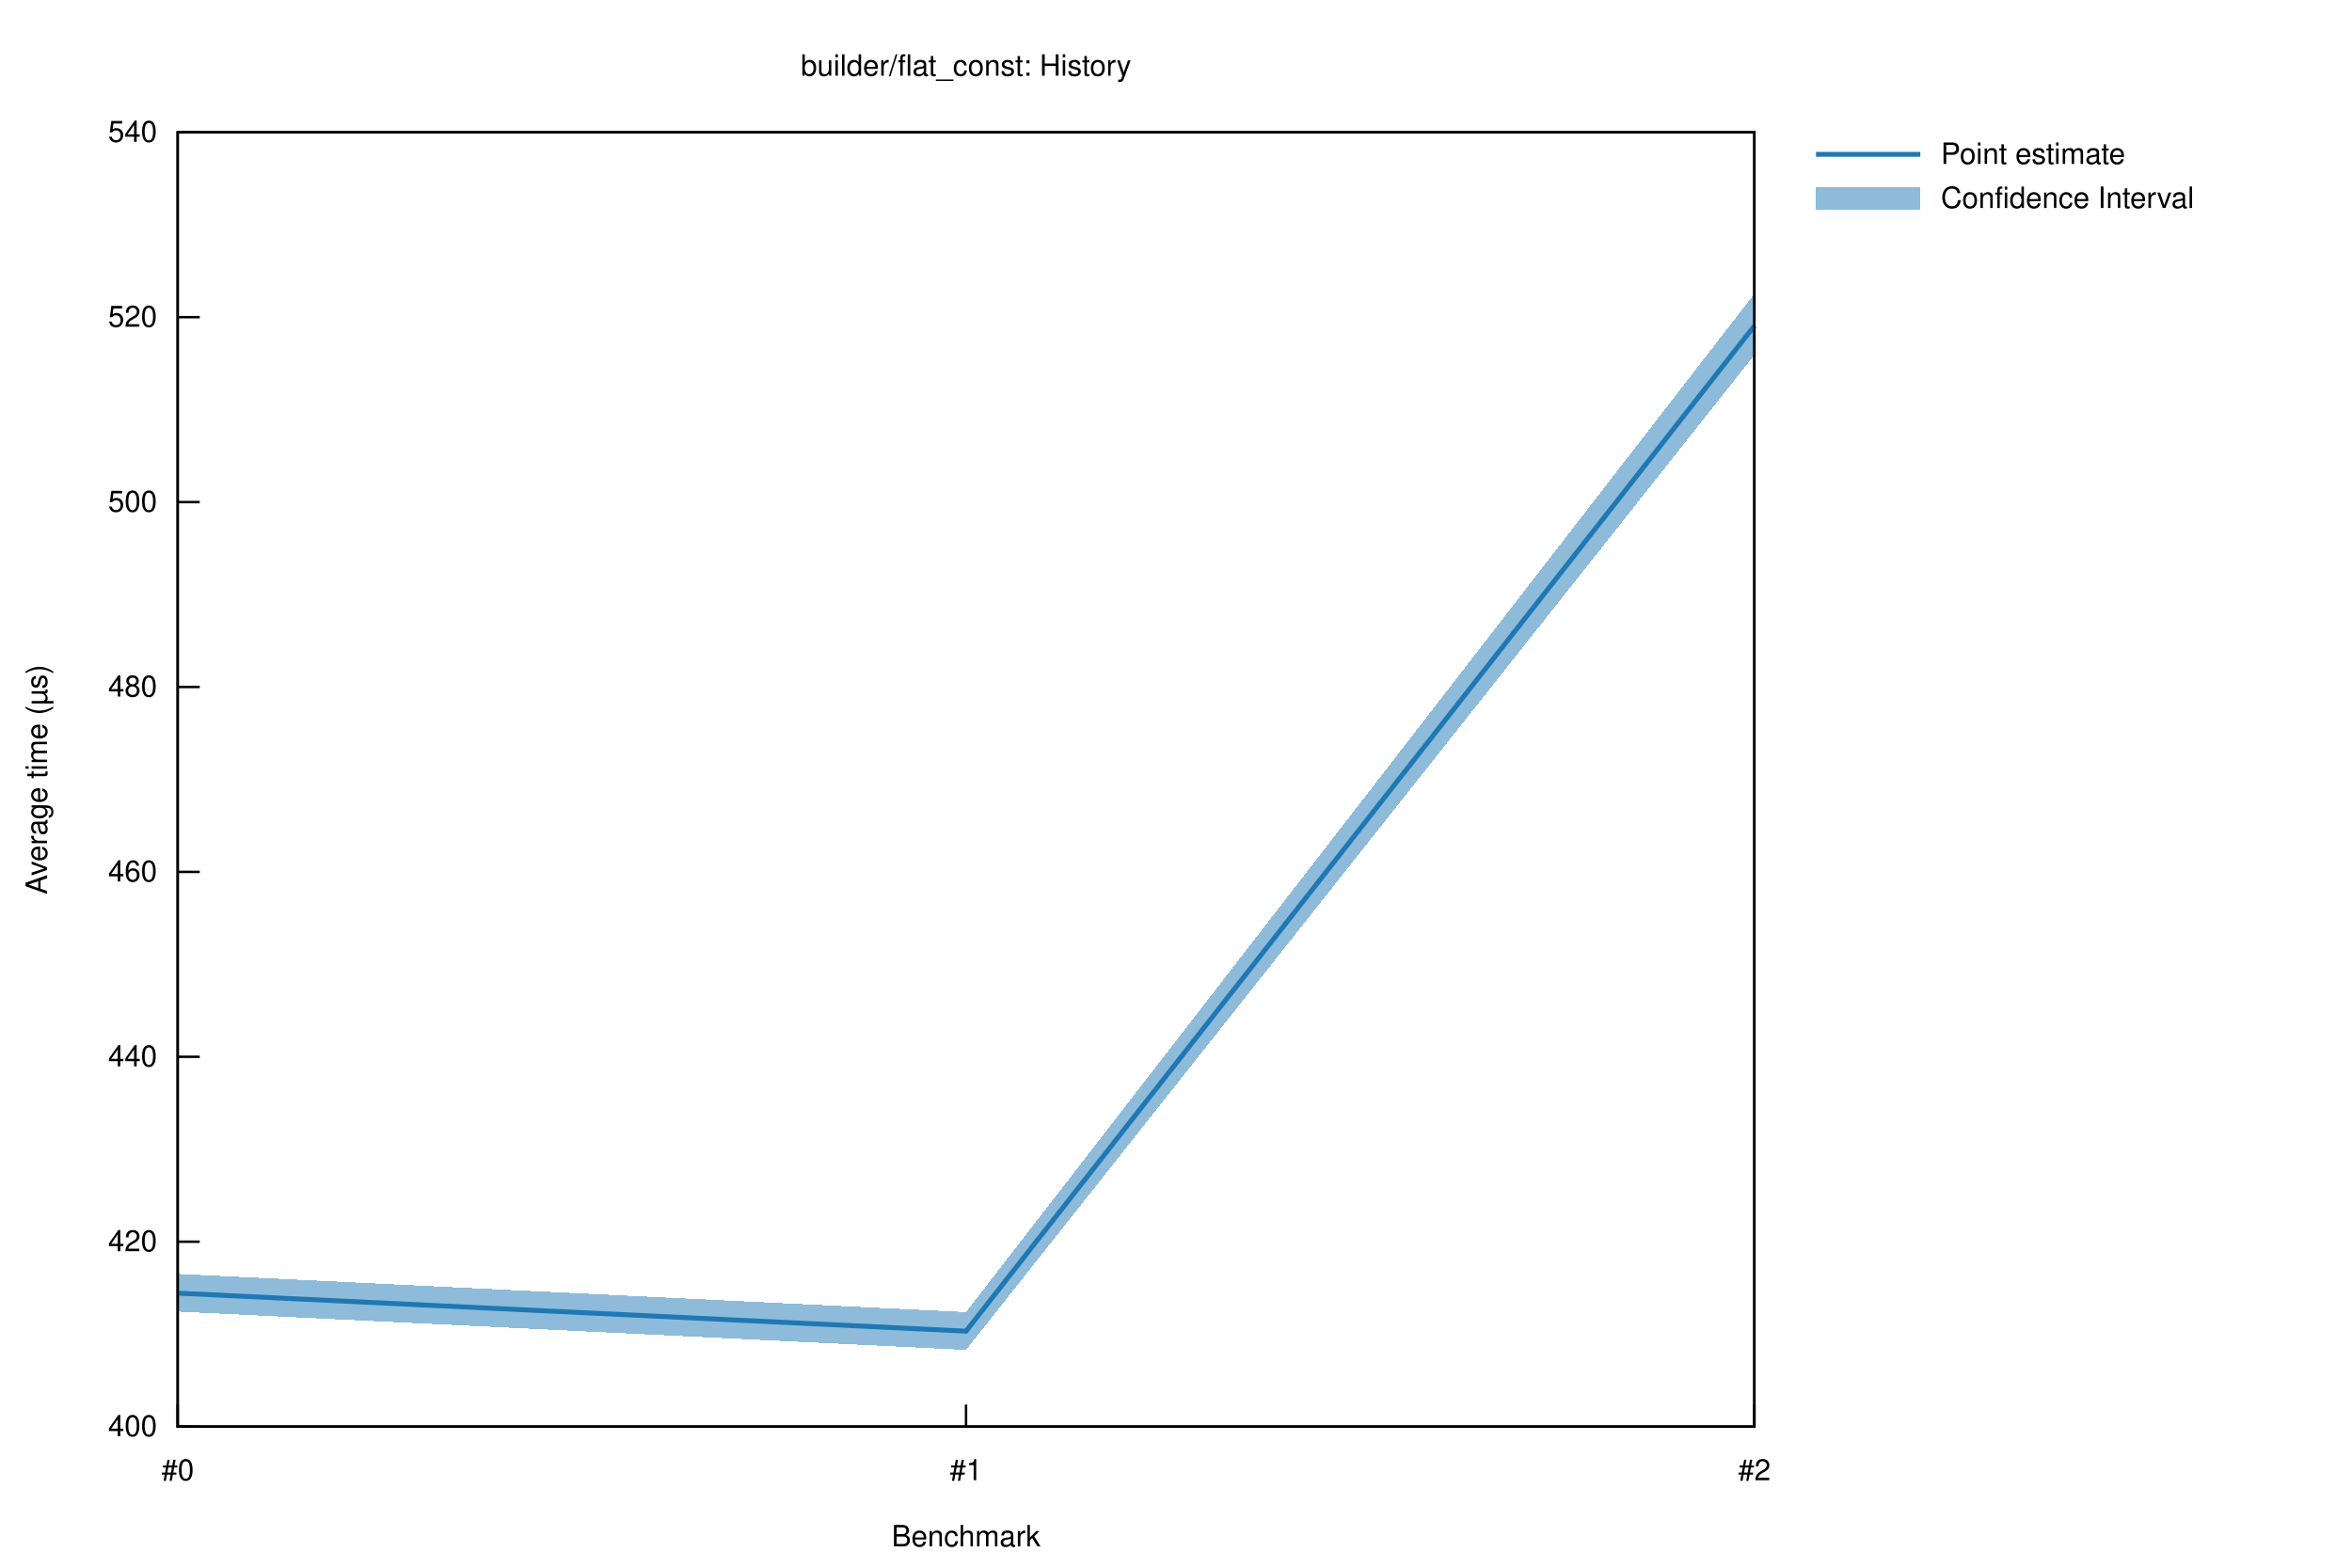
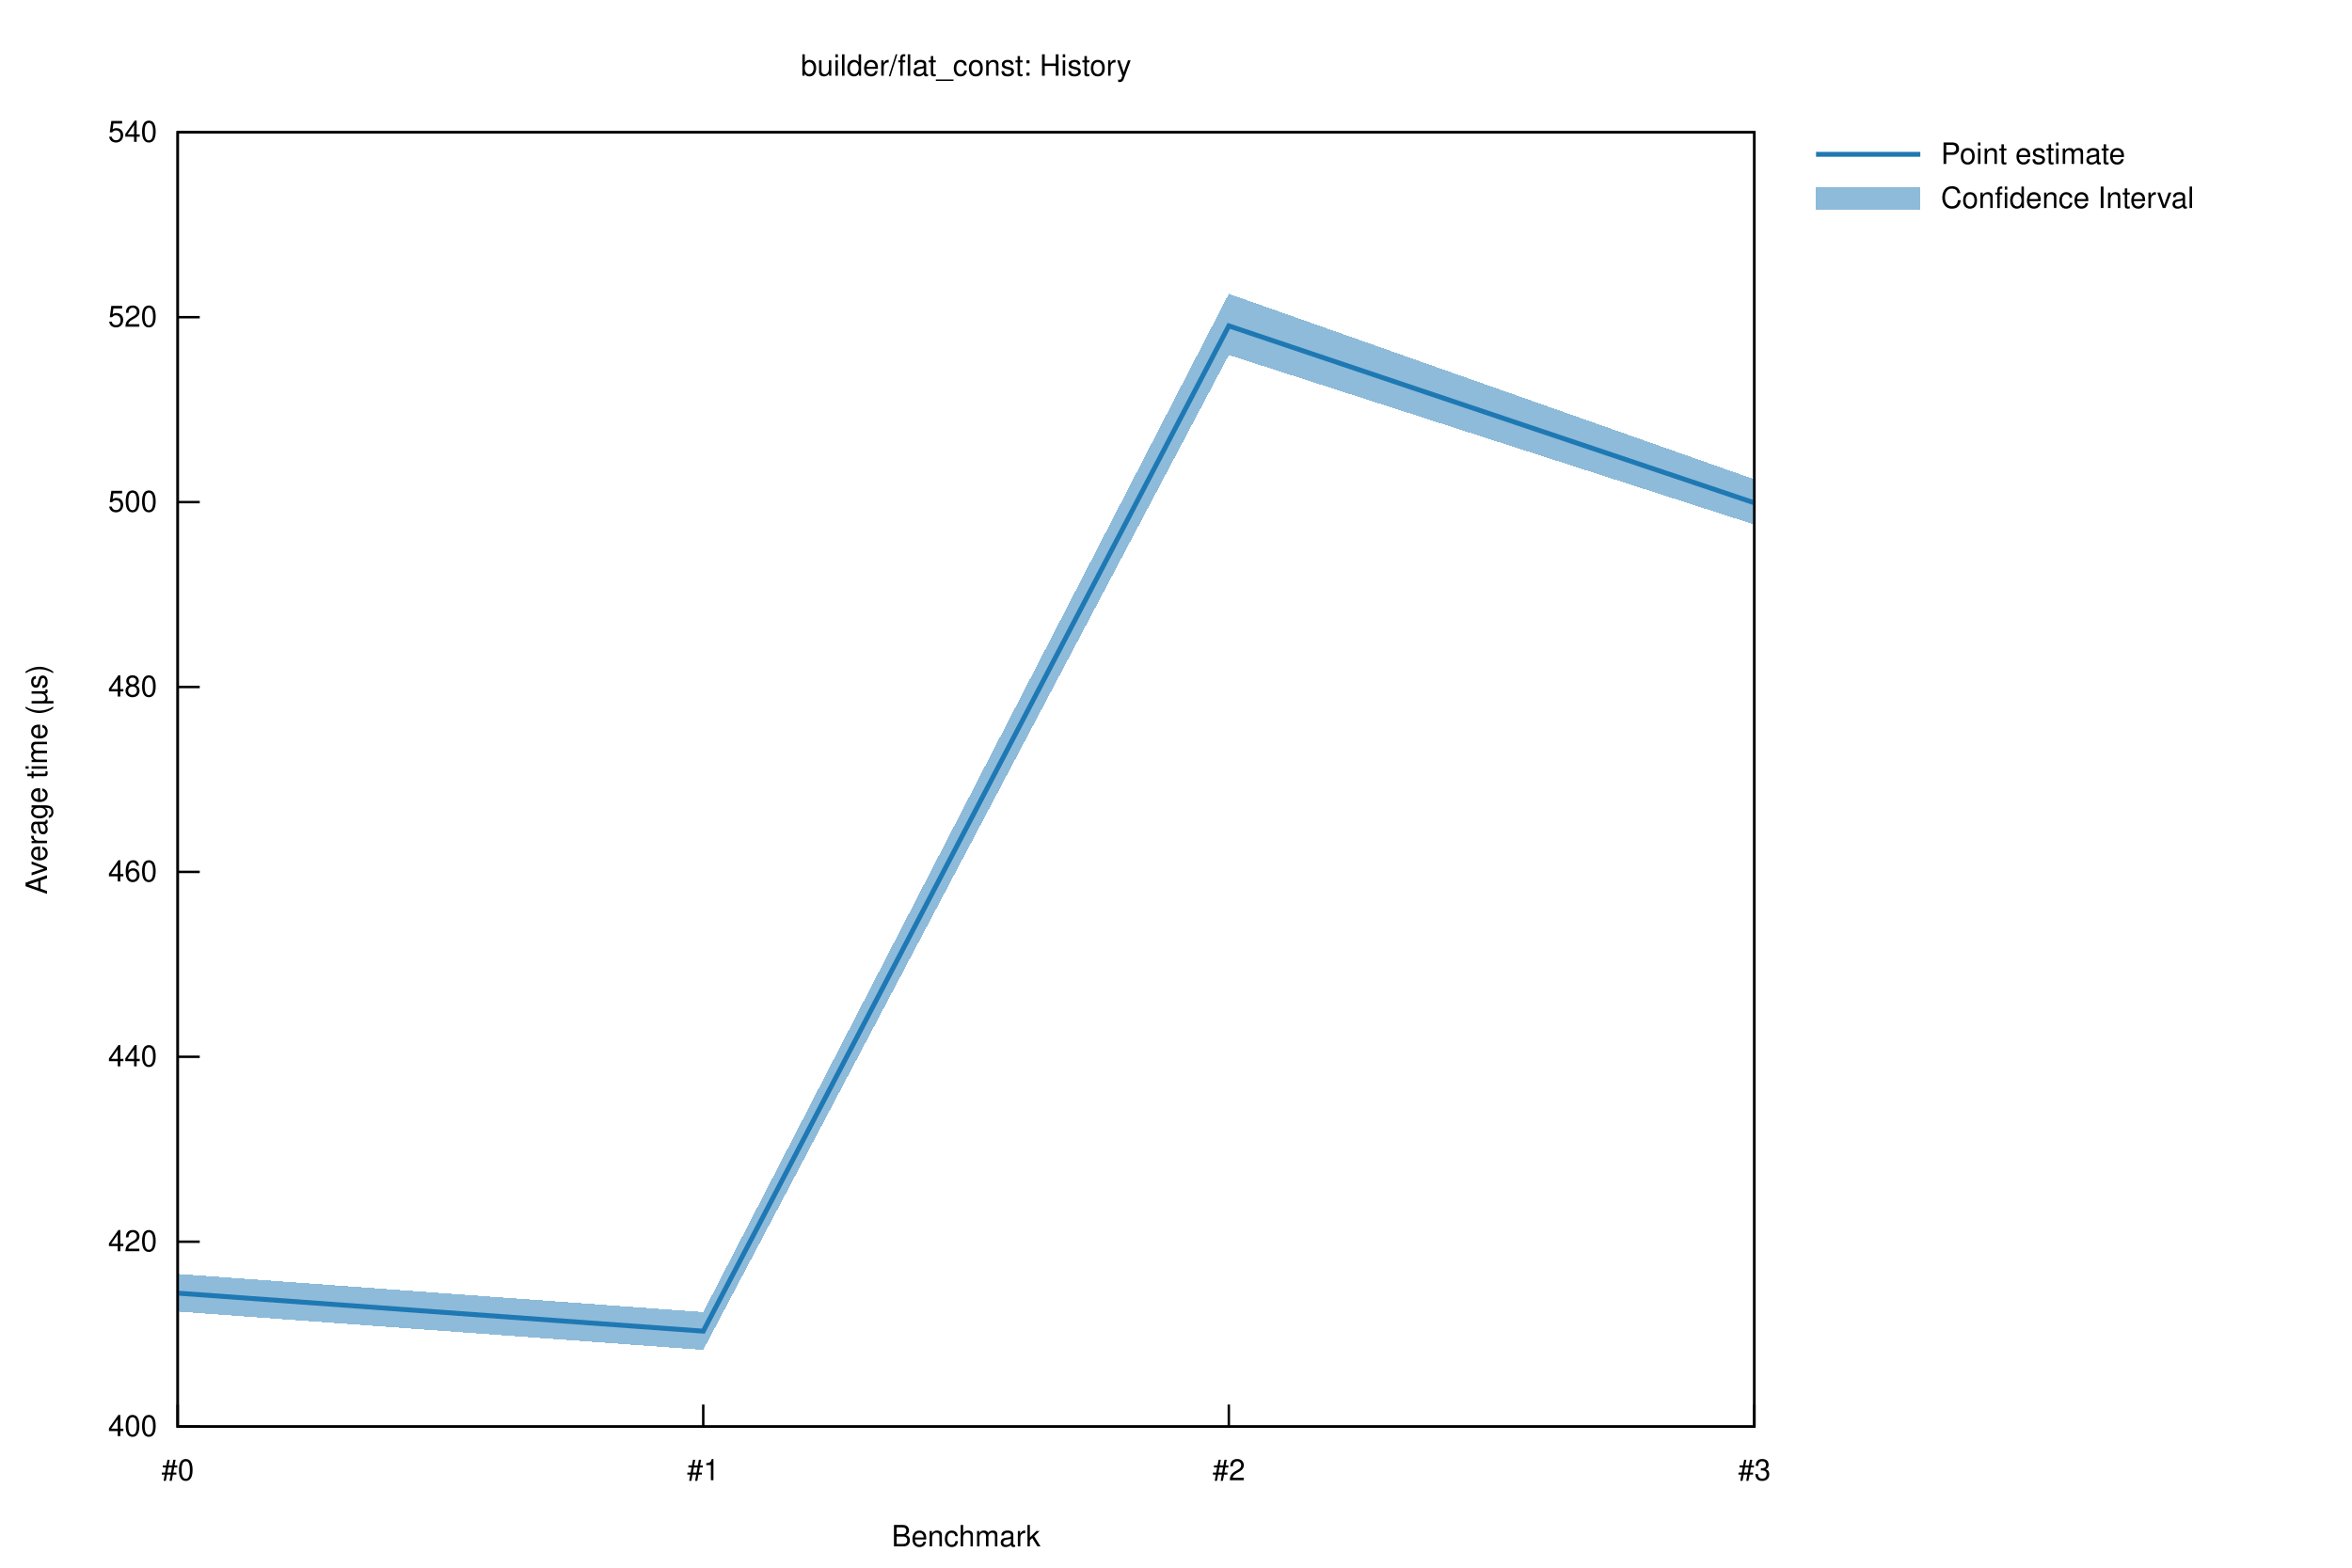
<svg xmlns="http://www.w3.org/2000/svg" xmlns:xlink="http://www.w3.org/1999/xlink" viewBox="0 0 960 640">
  <g id="gnuplot_canvas">
    <rect x="0" y="0" width="960" height="640" fill="none" />
    <defs>
      <circle id="gpDot" r="0.5" stroke-width="0.5" stroke="currentColor" />
      <path id="gpPt0" stroke-width="0.222" stroke="currentColor" d="M-1,0 h2 M0,-1 v2" />
      <path id="gpPt1" stroke-width="0.222" stroke="currentColor" d="M-1,-1 L1,1 M1,-1 L-1,1" />
      <path id="gpPt2" stroke-width="0.222" stroke="currentColor" d="M-1,0 L1,0 M0,-1 L0,1 M-1,-1 L1,1 M-1,1 L1,-1" />
      <rect id="gpPt3" stroke-width="0.222" stroke="currentColor" x="-1" y="-1" width="2" height="2" />
      <rect id="gpPt4" stroke-width="0.222" stroke="currentColor" fill="currentColor" x="-1" y="-1" width="2" height="2" />
      <circle id="gpPt5" stroke-width="0.222" stroke="currentColor" cx="0" cy="0" r="1" />
      <use xlink:href="#gpPt5" id="gpPt6" fill="currentColor" stroke="none" />
      <path id="gpPt7" stroke-width="0.222" stroke="currentColor" d="M0,-1.33 L-1.33,0.67 L1.33,0.67 z" />
      <use xlink:href="#gpPt7" id="gpPt8" fill="currentColor" stroke="none" />
      <use xlink:href="#gpPt7" id="gpPt9" stroke="currentColor" transform="rotate(180)" />
      <use xlink:href="#gpPt9" id="gpPt10" fill="currentColor" stroke="none" />
      <use xlink:href="#gpPt3" id="gpPt11" stroke="currentColor" transform="rotate(45)" />
      <use xlink:href="#gpPt11" id="gpPt12" fill="currentColor" stroke="none" />
      <path id="gpPt13" stroke-width="0.222" stroke="currentColor" d="M0,1.330 L1.265,0.411 L0.782,-1.067 L-0.782,-1.076 L-1.265,0.411 z" />
      <use xlink:href="#gpPt13" id="gpPt14" fill="currentColor" stroke="none" />
      <filter id="textbox" filterUnits="objectBoundingBox" x="0" y="0" height="1" width="1">
        <feFlood flood-color="white" flood-opacity="1" result="bgnd" />
        <feComposite in="SourceGraphic" in2="bgnd" operator="atop" />
      </filter>
      <filter id="greybox" filterUnits="objectBoundingBox" x="0" y="0" height="1" width="1">
        <feFlood flood-color="lightgrey" flood-opacity="1" result="grey" />
        <feComposite in="SourceGraphic" in2="grey" operator="atop" />
      </filter>
    </defs>
    <g fill="none" color="white" stroke="currentColor" stroke-width="1.00" stroke-linecap="butt" stroke-linejoin="miter">
</g>
    <g fill="none" color="black" stroke="currentColor" stroke-width="1.00" stroke-linecap="butt" stroke-linejoin="miter">
      <path stroke="black" d="M72.53,582.40 L81.53,582.40  " />
      <g transform="translate(64.14,586.30)" stroke="none" fill="black" font-family="Helvetica" font-size="12.00" text-anchor="end">
        <text>
          <tspan font-family="Helvetica"> 400</tspan>
        </text>
      </g>
    </g>
    <g fill="none" color="black" stroke="currentColor" stroke-width="1.00" stroke-linecap="butt" stroke-linejoin="miter">
      <path stroke="black" d="M72.53,506.92 L81.53,506.92  " />
      <g transform="translate(64.14,510.82)" stroke="none" fill="black" font-family="Helvetica" font-size="12.00" text-anchor="end">
        <text>
          <tspan font-family="Helvetica"> 420</tspan>
        </text>
      </g>
    </g>
    <g fill="none" color="black" stroke="currentColor" stroke-width="1.00" stroke-linecap="butt" stroke-linejoin="miter">
      <path stroke="black" d="M72.53,431.43 L81.53,431.43  " />
      <g transform="translate(64.14,435.33)" stroke="none" fill="black" font-family="Helvetica" font-size="12.00" text-anchor="end">
        <text>
          <tspan font-family="Helvetica"> 440</tspan>
        </text>
      </g>
    </g>
    <g fill="none" color="black" stroke="currentColor" stroke-width="1.00" stroke-linecap="butt" stroke-linejoin="miter">
      <path stroke="black" d="M72.53,355.95 L81.53,355.95  " />
      <g transform="translate(64.14,359.85)" stroke="none" fill="black" font-family="Helvetica" font-size="12.00" text-anchor="end">
        <text>
          <tspan font-family="Helvetica"> 460</tspan>
        </text>
      </g>
    </g>
    <g fill="none" color="black" stroke="currentColor" stroke-width="1.00" stroke-linecap="butt" stroke-linejoin="miter">
      <path stroke="black" d="M72.53,280.46 L81.53,280.46  " />
      <g transform="translate(64.14,284.36)" stroke="none" fill="black" font-family="Helvetica" font-size="12.00" text-anchor="end">
        <text>
          <tspan font-family="Helvetica"> 480</tspan>
        </text>
      </g>
    </g>
    <g fill="none" color="black" stroke="currentColor" stroke-width="1.00" stroke-linecap="butt" stroke-linejoin="miter">
      <path stroke="black" d="M72.53,204.98 L81.53,204.98  " />
      <g transform="translate(64.14,208.88)" stroke="none" fill="black" font-family="Helvetica" font-size="12.00" text-anchor="end">
        <text>
          <tspan font-family="Helvetica"> 500</tspan>
        </text>
      </g>
    </g>
    <g fill="none" color="black" stroke="currentColor" stroke-width="1.00" stroke-linecap="butt" stroke-linejoin="miter">
      <path stroke="black" d="M72.53,129.49 L81.53,129.49  " />
      <g transform="translate(64.14,133.39)" stroke="none" fill="black" font-family="Helvetica" font-size="12.00" text-anchor="end">
        <text>
          <tspan font-family="Helvetica"> 520</tspan>
        </text>
      </g>
    </g>
    <g fill="none" color="black" stroke="currentColor" stroke-width="1.00" stroke-linecap="butt" stroke-linejoin="miter">
      <path stroke="black" d="M72.53,54.01 L81.53,54.01  " />
      <g transform="translate(64.14,57.91)" stroke="none" fill="black" font-family="Helvetica" font-size="12.00" text-anchor="end">
        <text>
          <tspan font-family="Helvetica"> 540</tspan>
        </text>
      </g>
    </g>
    <g fill="none" color="black" stroke="currentColor" stroke-width="1.00" stroke-linecap="butt" stroke-linejoin="miter">
      <path stroke="black" d="M72.53,582.40 L72.53,573.40  " />
      <g transform="translate(72.53,604.30)" stroke="none" fill="black" font-family="Helvetica" font-size="12.00" text-anchor="middle">
        <text>
          <tspan font-family="Helvetica">#0</tspan>
        </text>
      </g>
    </g>
    <g fill="none" color="black" stroke="currentColor" stroke-width="1.00" stroke-linecap="butt" stroke-linejoin="miter">
-       <path stroke="black" d="M394.30,582.40 L394.30,573.40  " />
-       <g transform="translate(394.30,604.30)" stroke="none" fill="black" font-family="Helvetica" font-size="12.00" text-anchor="middle">
+       <path stroke="black" d="M287.04,582.40 L287.04,573.40  " />
+       <g transform="translate(287.04,604.30)" stroke="none" fill="black" font-family="Helvetica" font-size="12.00" text-anchor="middle">
        <text>
          <tspan font-family="Helvetica">#1</tspan>
+         </text>
+       </g>
+     </g>
+     <g fill="none" color="black" stroke="currentColor" stroke-width="1.00" stroke-linecap="butt" stroke-linejoin="miter">
+       <path stroke="black" d="M501.56,582.40 L501.56,573.40  " />
+       <g transform="translate(501.56,604.30)" stroke="none" fill="black" font-family="Helvetica" font-size="12.00" text-anchor="middle">
+         <text>
+           <tspan font-family="Helvetica">#2</tspan>
        </text>
      </g>
    </g>
    <g fill="none" color="black" stroke="currentColor" stroke-width="1.00" stroke-linecap="butt" stroke-linejoin="miter">
      <path stroke="black" d="M716.07,582.40 L716.07,573.40  " />
      <g transform="translate(716.07,604.30)" stroke="none" fill="black" font-family="Helvetica" font-size="12.00" text-anchor="middle">
        <text>
-           <tspan font-family="Helvetica">#2</tspan>
+           <tspan font-family="Helvetica">#3</tspan>
        </text>
      </g>
    </g>
    <g fill="none" color="black" stroke="currentColor" stroke-width="1.00" stroke-linecap="butt" stroke-linejoin="miter">
</g>
    <g fill="none" color="black" stroke="currentColor" stroke-width="1.00" stroke-linecap="butt" stroke-linejoin="miter">
      <path stroke="black" d="M72.53,54.01 L72.53,582.40 L716.07,582.40 L716.07,54.01 L72.53,54.01 Z  " />
    </g>
    <g fill="none" color="black" stroke="currentColor" stroke-width="1.00" stroke-linecap="butt" stroke-linejoin="miter">
</g>
    <g id="gnuplot_plot_1">
      <g fill="none" color="white" stroke="black" stroke-width="2.00" stroke-linecap="butt" stroke-linejoin="miter">
</g>
      <g fill="none" color="black" stroke="currentColor" stroke-width="2.00" stroke-linecap="butt" stroke-linejoin="miter">
        <g transform="translate(792.19,66.91)" stroke="none" fill="black" font-family="Helvetica" font-size="12.00" text-anchor="start">
          <text>
            <tspan font-family="Helvetica">Point estimate</tspan>
          </text>
        </g>
      </g>
      <g fill="none" color="black" stroke="currentColor" stroke-width="2.00" stroke-linecap="butt" stroke-linejoin="miter">
-         <path stroke="rgb( 31, 120, 180)" d="M741.24,63.01 L783.80,63.01 M72.53,527.92 L394.30,543.44 L716.07,133.03  " />
+         <path stroke="rgb( 31, 120, 180)" d="M741.24,63.01 L783.80,63.01 M72.53,527.92 L287.04,543.44 L501.56,133.03 L716.07,205.29  " />
      </g>
    </g>
    <g id="gnuplot_plot_2">
      <g fill="none" color="white" stroke="rgb( 31, 120, 180)" stroke-width="1.00" stroke-linecap="butt" stroke-linejoin="miter">
</g>
      <g fill="none" color="black" stroke="currentColor" stroke-width="1.00" stroke-linecap="butt" stroke-linejoin="miter">
        <g transform="translate(792.19,84.91)" stroke="none" fill="black" font-family="Helvetica" font-size="12.00" text-anchor="start">
          <text>
            <tspan font-family="Helvetica">Confidence Interval</tspan>
          </text>
        </g>
      </g>
      <g fill="none" color="black" stroke="currentColor" stroke-width="1.00" stroke-linecap="butt" stroke-linejoin="miter">
        <g stroke="none" shape-rendering="crispEdges">
          <polygon fill="rgb( 31, 120, 180)" fill-opacity="0.5" points="741.24,85.51 783.80,85.51 783.80,76.51 741.24,76.51 " />
-           <polygon fill="rgb( 31, 120, 180)" fill-opacity="0.5" points="72.53,520.06 394.30,535.65 716.07,119.94 716.07,144.93 394.30,551.09 72.53,535.43 " />
+           <polygon fill="rgb( 31, 120, 180)" fill-opacity="0.5" points="72.53,520.06 287.04,535.65 501.56,119.94 716.07,195.68 716.07,214.15 501.56,144.93 287.04,551.09 72.53,535.43 " />
        </g>
      </g>
    </g>
    <g fill="none" color="white" stroke="rgb( 31, 120, 180)" stroke-width="2.00" stroke-linecap="butt" stroke-linejoin="miter">
</g>
    <g fill="none" color="black" stroke="currentColor" stroke-width="2.00" stroke-linecap="butt" stroke-linejoin="miter">
</g>
    <g fill="none" color="black" stroke="black" stroke-width="1.00" stroke-linecap="butt" stroke-linejoin="miter">
</g>
    <g fill="none" color="black" stroke="currentColor" stroke-width="1.00" stroke-linecap="butt" stroke-linejoin="miter">
      <path stroke="black" d="M72.53,54.01 L72.53,582.40 L716.07,582.40 L716.07,54.01 L72.53,54.01 Z  " />
      <g transform="translate(19.18,318.21) rotate(270.00)" stroke="none" fill="black" font-family="Helvetica" font-size="12.00" text-anchor="middle">
        <text>
          <tspan font-family="Helvetica">Average time (µs)</tspan>
        </text>
      </g>
    </g>
    <g fill="none" color="black" stroke="currentColor" stroke-width="1.00" stroke-linecap="butt" stroke-linejoin="miter">
      <g transform="translate(394.30,631.30)" stroke="none" fill="black" font-family="Helvetica" font-size="12.00" text-anchor="middle">
        <text>
          <tspan font-family="Helvetica">Benchmark</tspan>
        </text>
      </g>
    </g>
    <g fill="none" color="black" stroke="currentColor" stroke-width="1.00" stroke-linecap="butt" stroke-linejoin="miter">
</g>
    <g fill="none" color="black" stroke="currentColor" stroke-width="1.00" stroke-linecap="butt" stroke-linejoin="miter">
      <g transform="translate(394.30,30.91)" stroke="none" fill="black" font-family="Helvetica" font-size="12.00" text-anchor="middle">
        <text>
          <tspan font-family="Helvetica">builder/flat_const: History</tspan>
        </text>
      </g>
    </g>
    <g fill="none" color="black" stroke="currentColor" stroke-width="1.00" stroke-linecap="butt" stroke-linejoin="miter">
</g>
  </g>
</svg>
